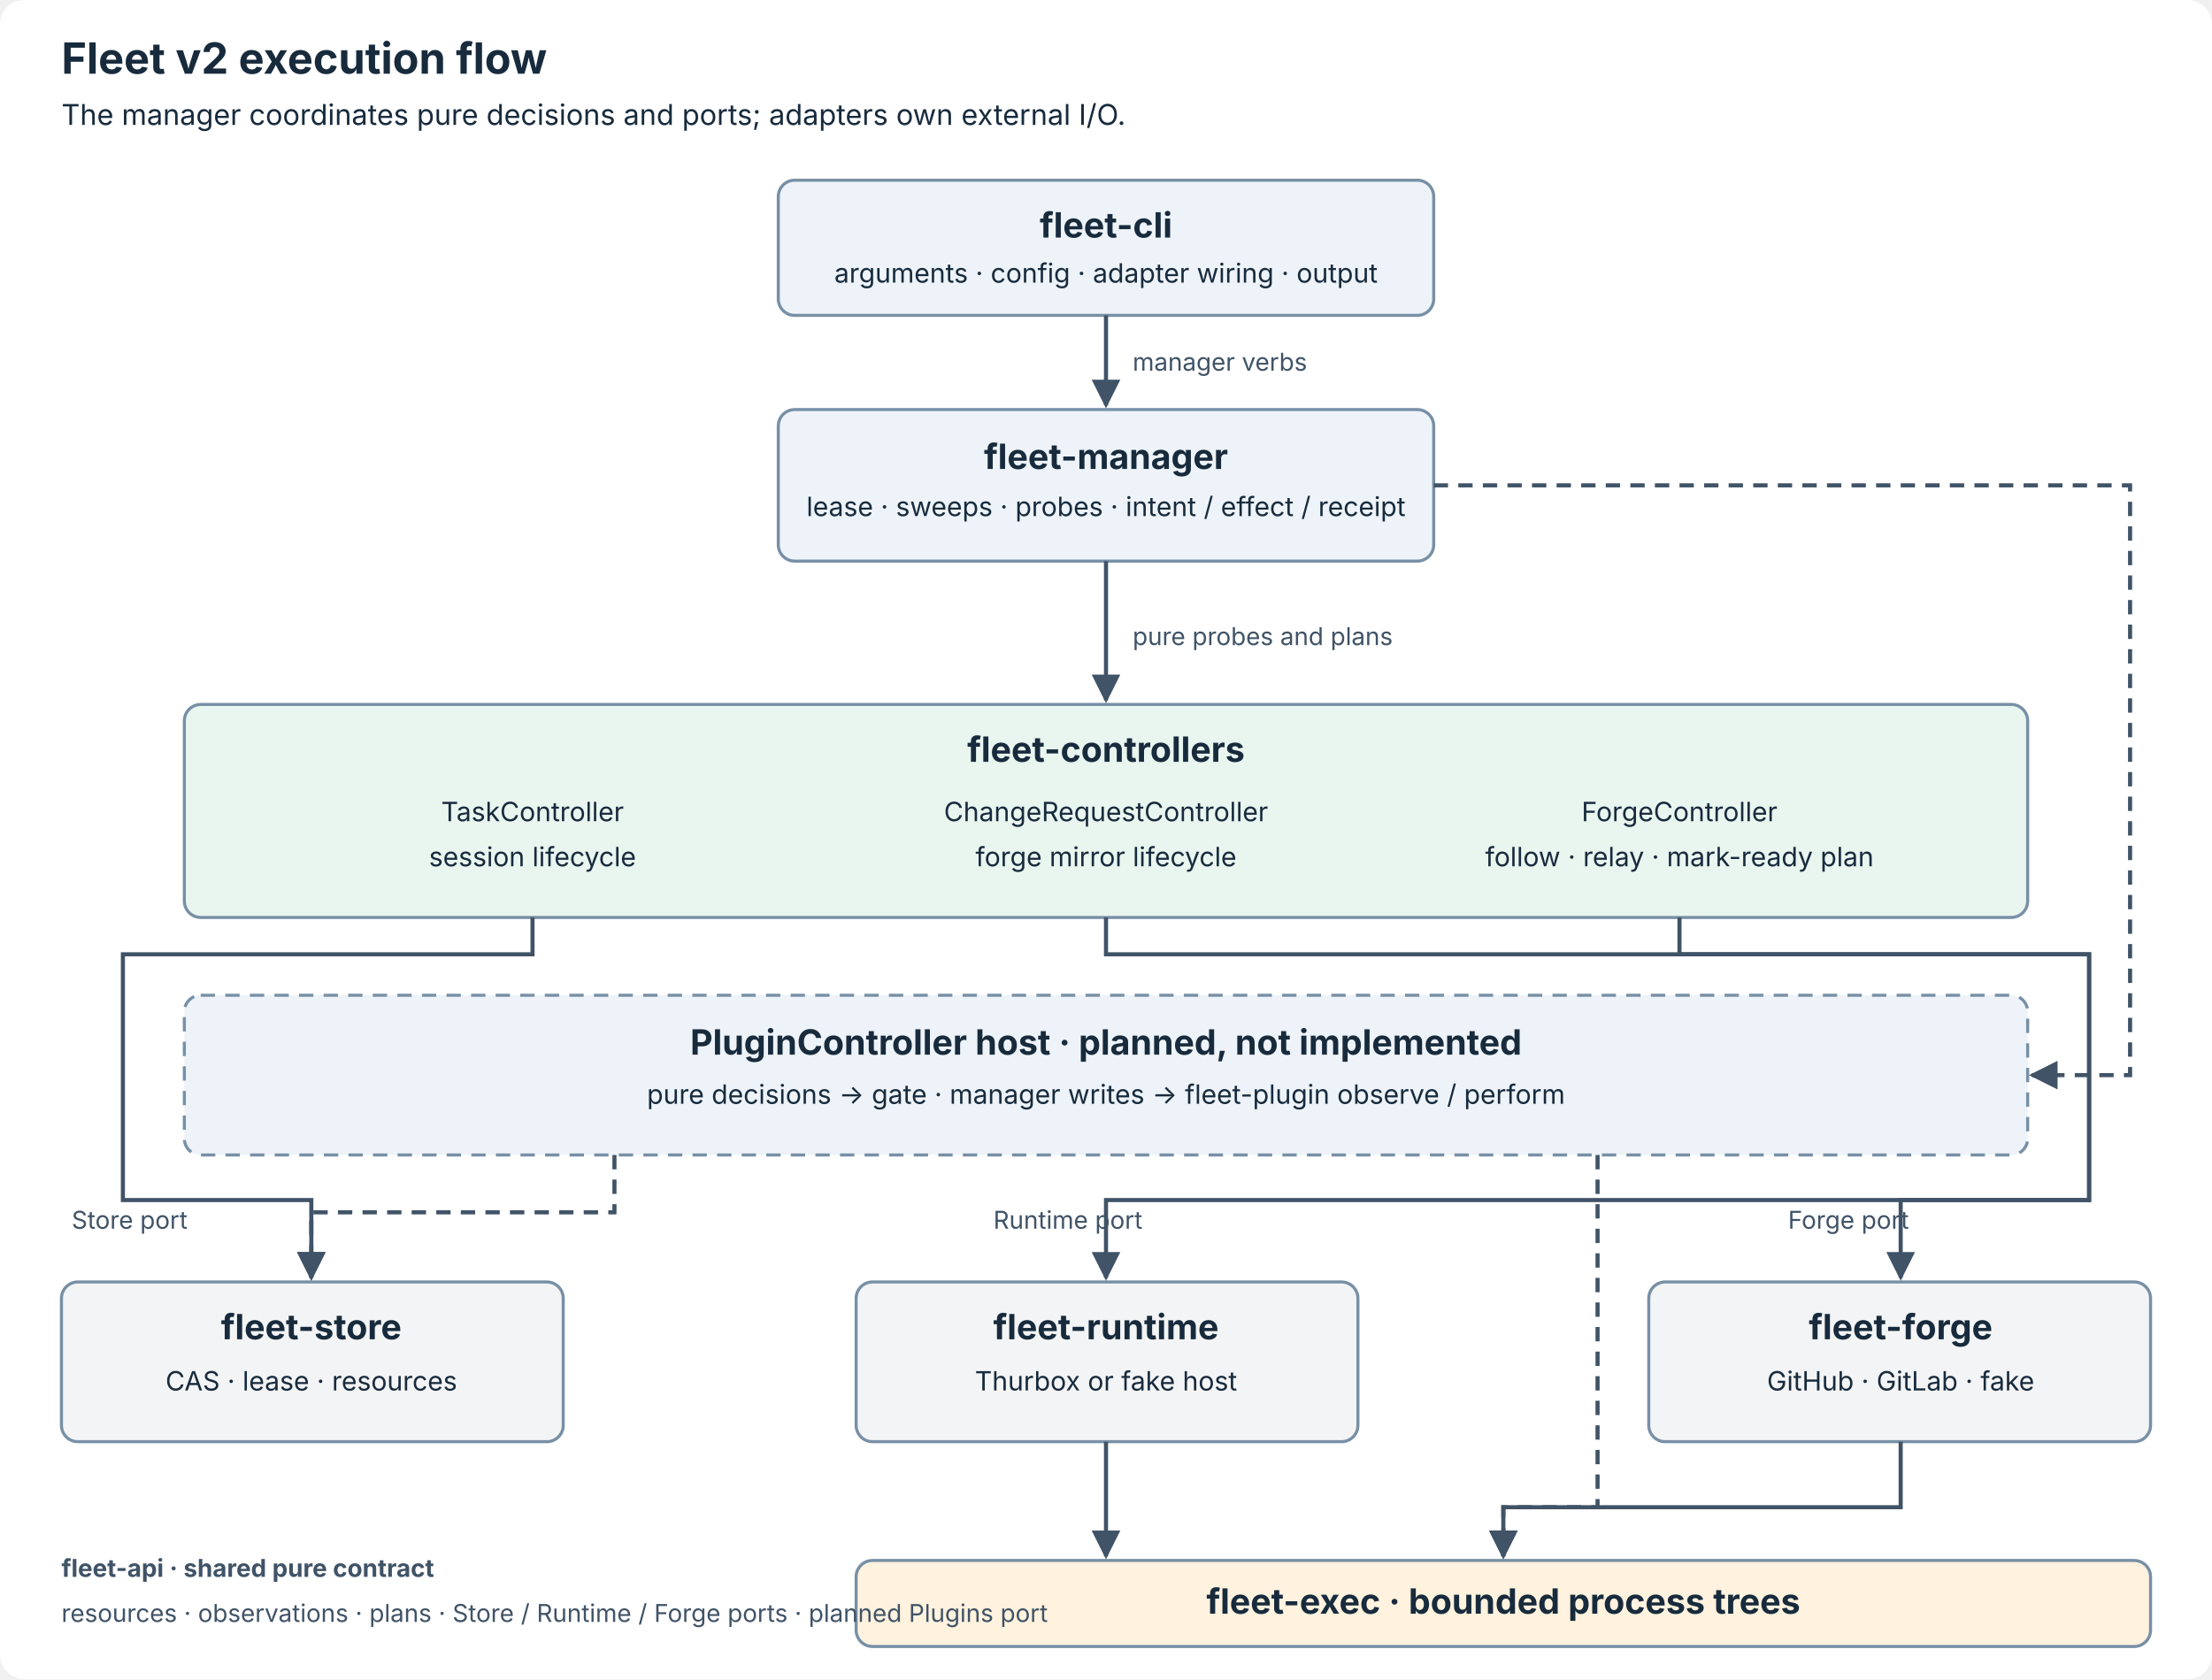
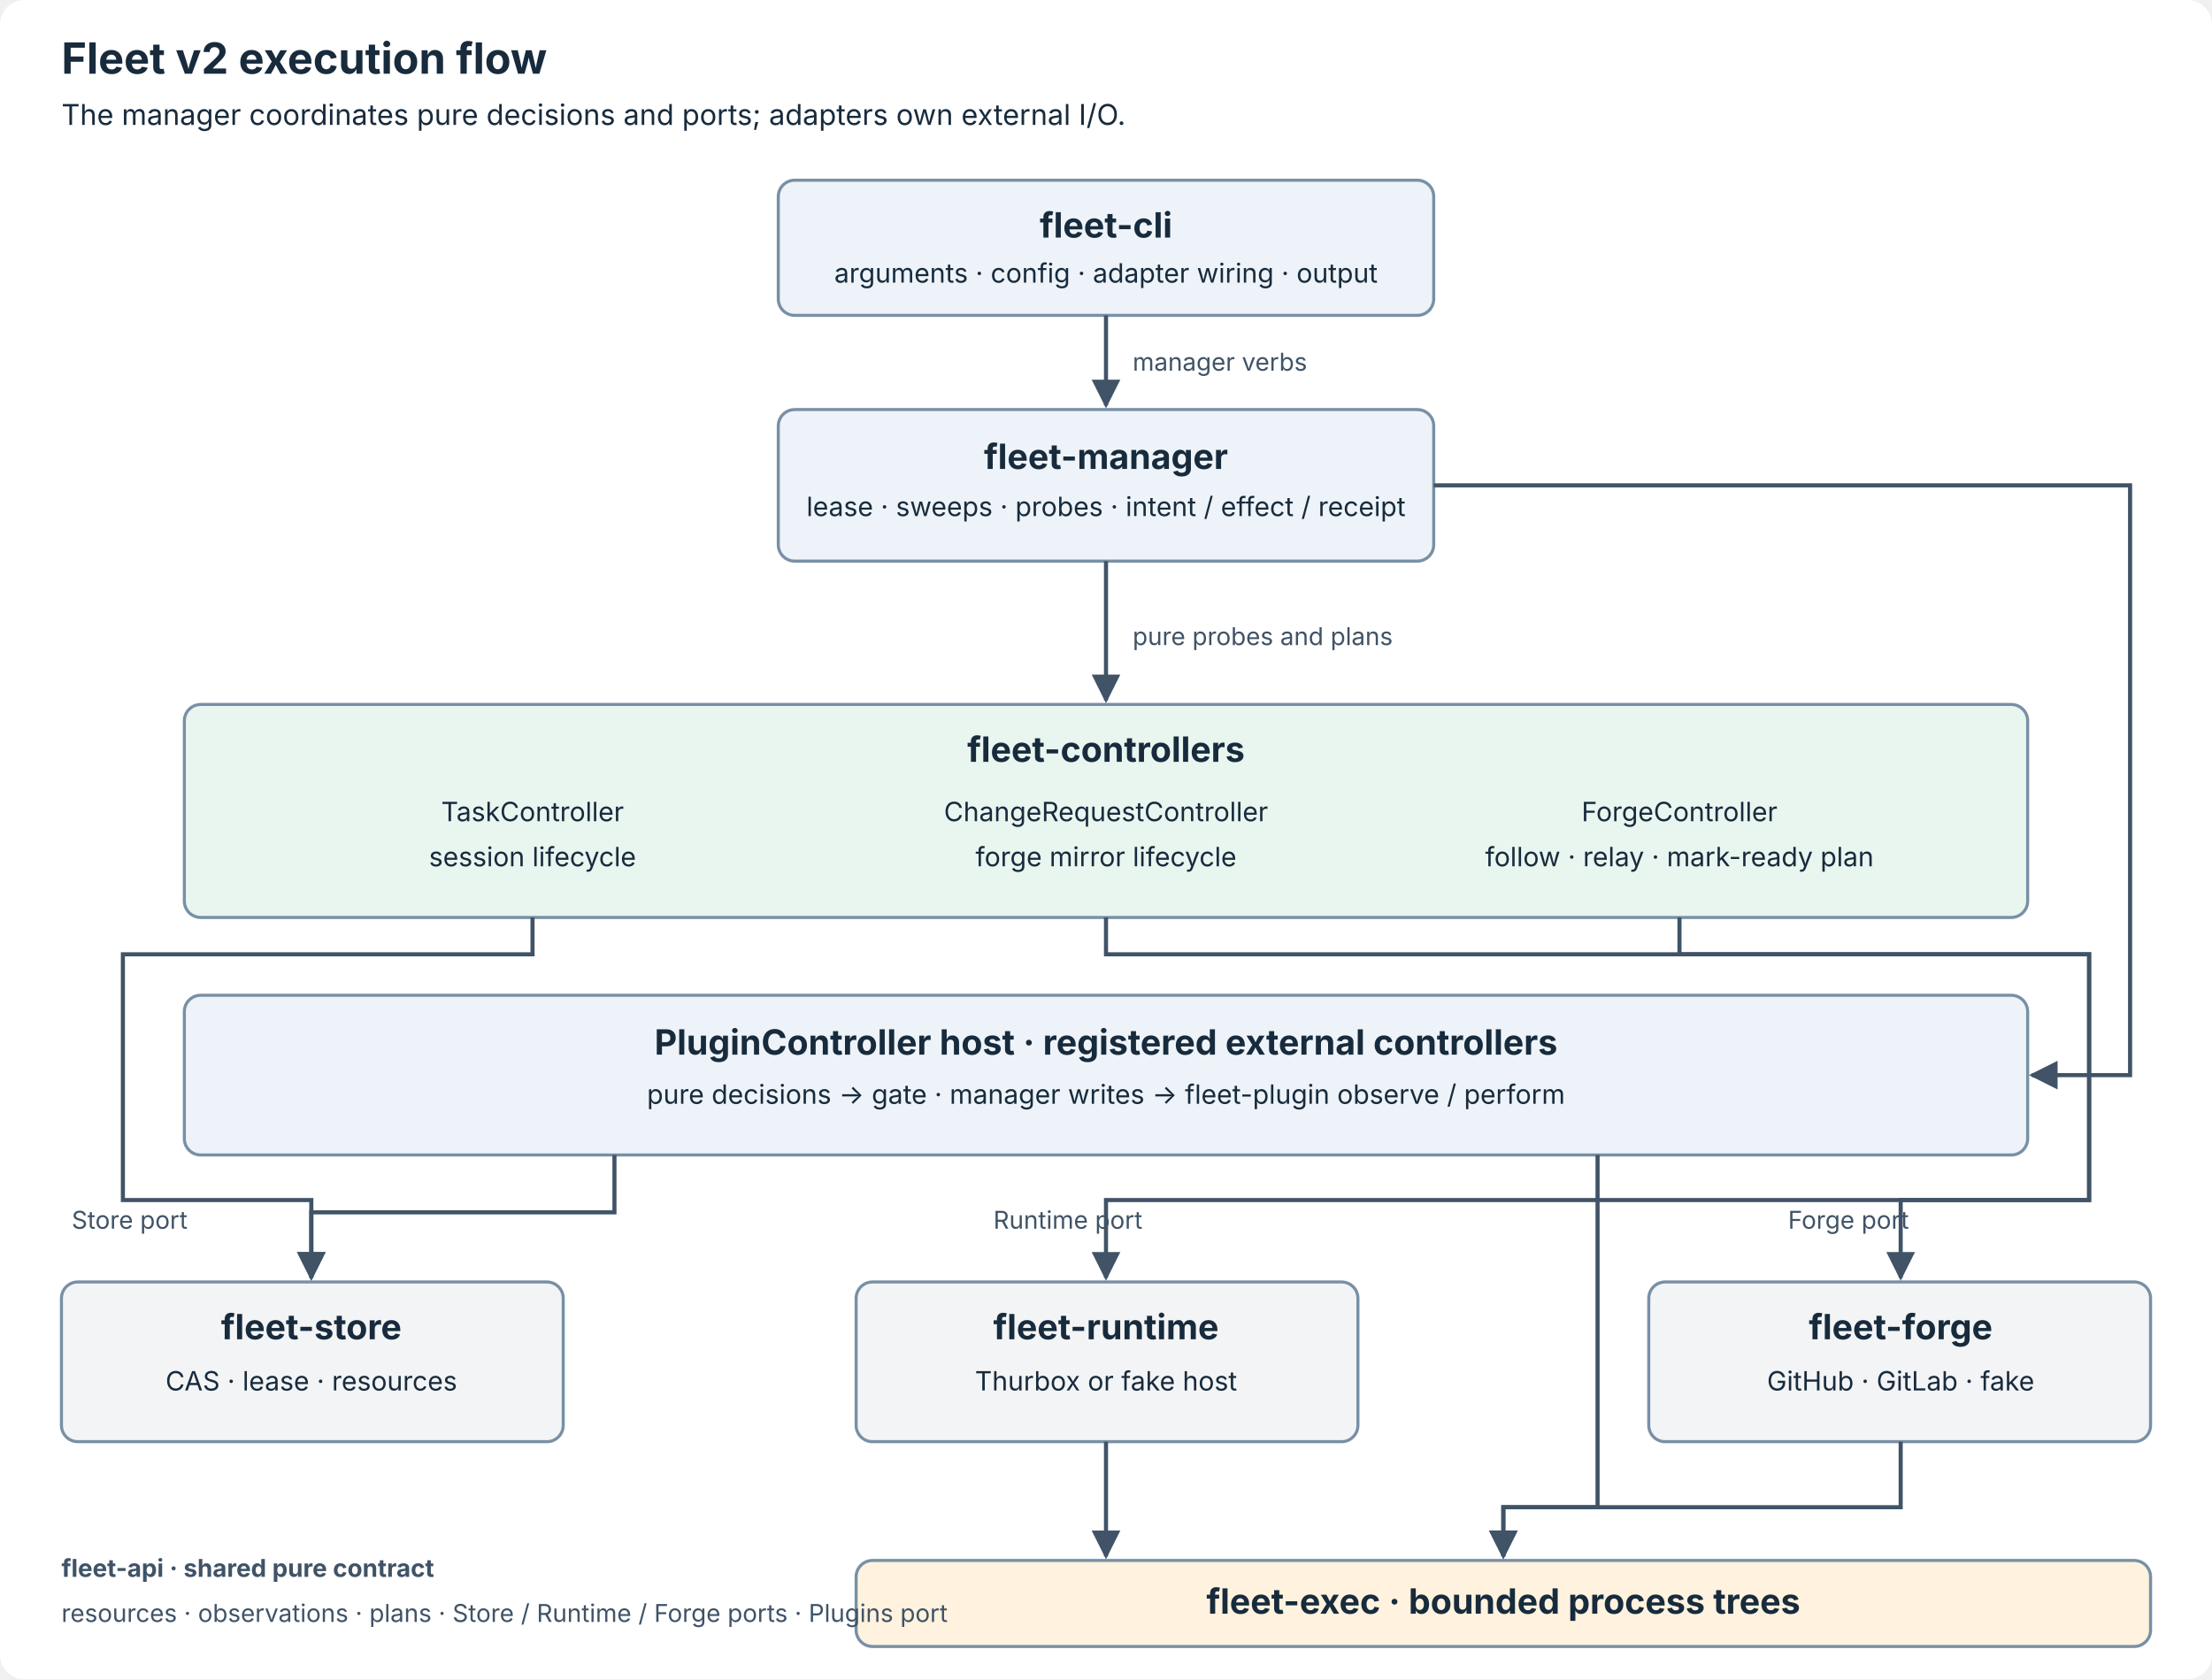
<svg xmlns="http://www.w3.org/2000/svg" viewBox="0 0 1080 820" role="img" aria-labelledby="title desc">
  <style>
  svg { color-scheme:light dark } .background{fill:#fff} .ink{fill:#182b3d} .muted{fill:#405367}
  .box{stroke:#7890a6;stroke-width:1.5} .pure{fill:#e9f5ef} .orchestration{fill:#edf3f8} .adapter{fill:#f3f4f5} .process{fill:#fff2de}
-   .planned{stroke-dasharray:7 5} .arrow{fill:none;stroke:#405367;stroke-width:2;marker-end:url(#arrow)} .planned-arrow{stroke-dasharray:7 5} .arrowhead{fill:#405367}
+   .arrow{fill:none;stroke:#405367;stroke-width:2;marker-end:url(#arrow)} .arrowhead{fill:#405367}
  @media (prefers-color-scheme: light) { .background{fill:#fff} .ink{fill:#182b3d} }
  @media (prefers-color-scheme: dark) { .background{fill:#101820} .ink{fill:#e6edf3} .muted{fill:#a9bdd0} .box{stroke:#71869a} .pure{fill:#173b2d} .orchestration{fill:#1d2a36} .adapter{fill:#202a33} .process{fill:#493517} .arrow{stroke:#a9bdd0} .arrowhead{fill:#a9bdd0} }
</style>
  <defs>
    <marker id="arrow" viewBox="0 0 10 10" refX="9" refY="5" markerWidth="7" markerHeight="7" orient="auto">
      <path class="arrowhead" d="M0 0 L10 5 L0 10 Z" />
    </marker>
  </defs>
  <rect class="background" width="1080" height="820" rx="12" />
  <g font-family="system-ui,-apple-system,Segoe UI,sans-serif" class="ink">
    <text x="30" y="36" font-size="21" font-weight="700">Fleet v2 execution flow</text>
    <text x="30" y="61" font-size="14">The manager coordinates pure decisions and ports; adapters own external I/O.</text>
    <g class="box">
      <rect class="orchestration" x="380" y="88" width="320" height="66" rx="8" />
      <rect class="orchestration" x="380" y="200" width="320" height="74" rx="8" />
      <rect class="pure" x="90" y="344" width="900" height="104" rx="8" />
-       <rect class="orchestration planned" x="90" y="486" width="900" height="78" rx="8" />
+       <rect class="orchestration" x="90" y="486" width="900" height="78" rx="8" />
      <rect class="adapter" x="30" y="626" width="245" height="78" rx="8" />
      <rect class="adapter" x="418" y="626" width="245" height="78" rx="8" />
      <rect class="adapter" x="805" y="626" width="245" height="78" rx="8" />
      <rect class="process" x="418" y="762" width="632" height="42" rx="8" />
    </g>
    <g text-anchor="middle">
      <g font-size="17" font-weight="650">
        <text x="540" y="116">fleet-cli</text>
        <text x="540" y="229">fleet-manager</text>
        <text x="540" y="372">fleet-controllers</text>
-         <text x="540" y="515">PluginController host · planned, not implemented</text>
+         <text x="540" y="515">PluginController host · registered external controllers</text>
        <text x="152" y="654">fleet-store</text>
        <text x="540" y="654">fleet-runtime</text>
        <text x="928" y="654">fleet-forge</text>
        <text x="734" y="788">fleet-exec · bounded process trees</text>
      </g>
      <g font-size="13">
        <text x="540" y="138">arguments · config · adapter wiring · output</text>
        <text x="540" y="252">lease · sweeps · probes · intent / effect / receipt</text>
        <text x="260" y="401">TaskController</text>
        <text x="540" y="401">ChangeRequestController</text>
        <text x="820" y="401">ForgeController</text>
        <text x="260" y="423">session lifecycle</text>
        <text x="540" y="423">forge mirror lifecycle</text>
        <text x="820" y="423">follow · relay · mark-ready plan</text>
        <text x="540" y="539">pure decisions → gate · manager writes → fleet-plugin observe / perform</text>
        <text x="152" y="679">CAS · lease · resources</text>
        <text x="540" y="679">Thurbox or fake host</text>
        <text x="928" y="679">GitHub · GitLab · fake</text>
      </g>
    </g>
    <g class="arrow">
      <path d="M540 154 V198" />
      <path d="M540 274 V342" />
      <path d="M260 448 V466 H60 V586 H152 V624" />
      <path d="M540 448 V466 H1020 V586 H540 V624" />
      <path d="M820 448 V466 H1020 V586 H928 V624" />
-       <path class="planned-arrow" d="M700 237 H1040 V525 H992" />
-       <path class="planned-arrow" d="M300 564 V592 H152 V624" />
-       <path class="planned-arrow" d="M780 564 V736 H734 V760" />
+       <path d="M700 237 H1040 V525 H992" />
+       <path d="M300 564 V592 H152 V624" />
+       <path d="M780 564 V736 H734 V760" />
      <path d="M540 704 V760" />
      <path d="M928 704 V736 H734 V760" />
    </g>
    <g class="muted" font-size="12">
      <text x="553" y="181">manager verbs</text>
      <text x="553" y="315">pure probes and plans</text>
      <text x="35" y="600">Store port</text>
      <text x="485" y="600">Runtime port</text>
      <text x="873" y="600">Forge port</text>
      <text x="30" y="770" font-weight="650">fleet-api · shared pure contract</text>
-       <text x="30" y="792">resources · observations · plans · Store / Runtime / Forge ports · planned Plugins port</text>
+       <text x="30" y="792">resources · observations · plans · Store / Runtime / Forge ports · Plugins port</text>
    </g>
  </g>
</svg>
